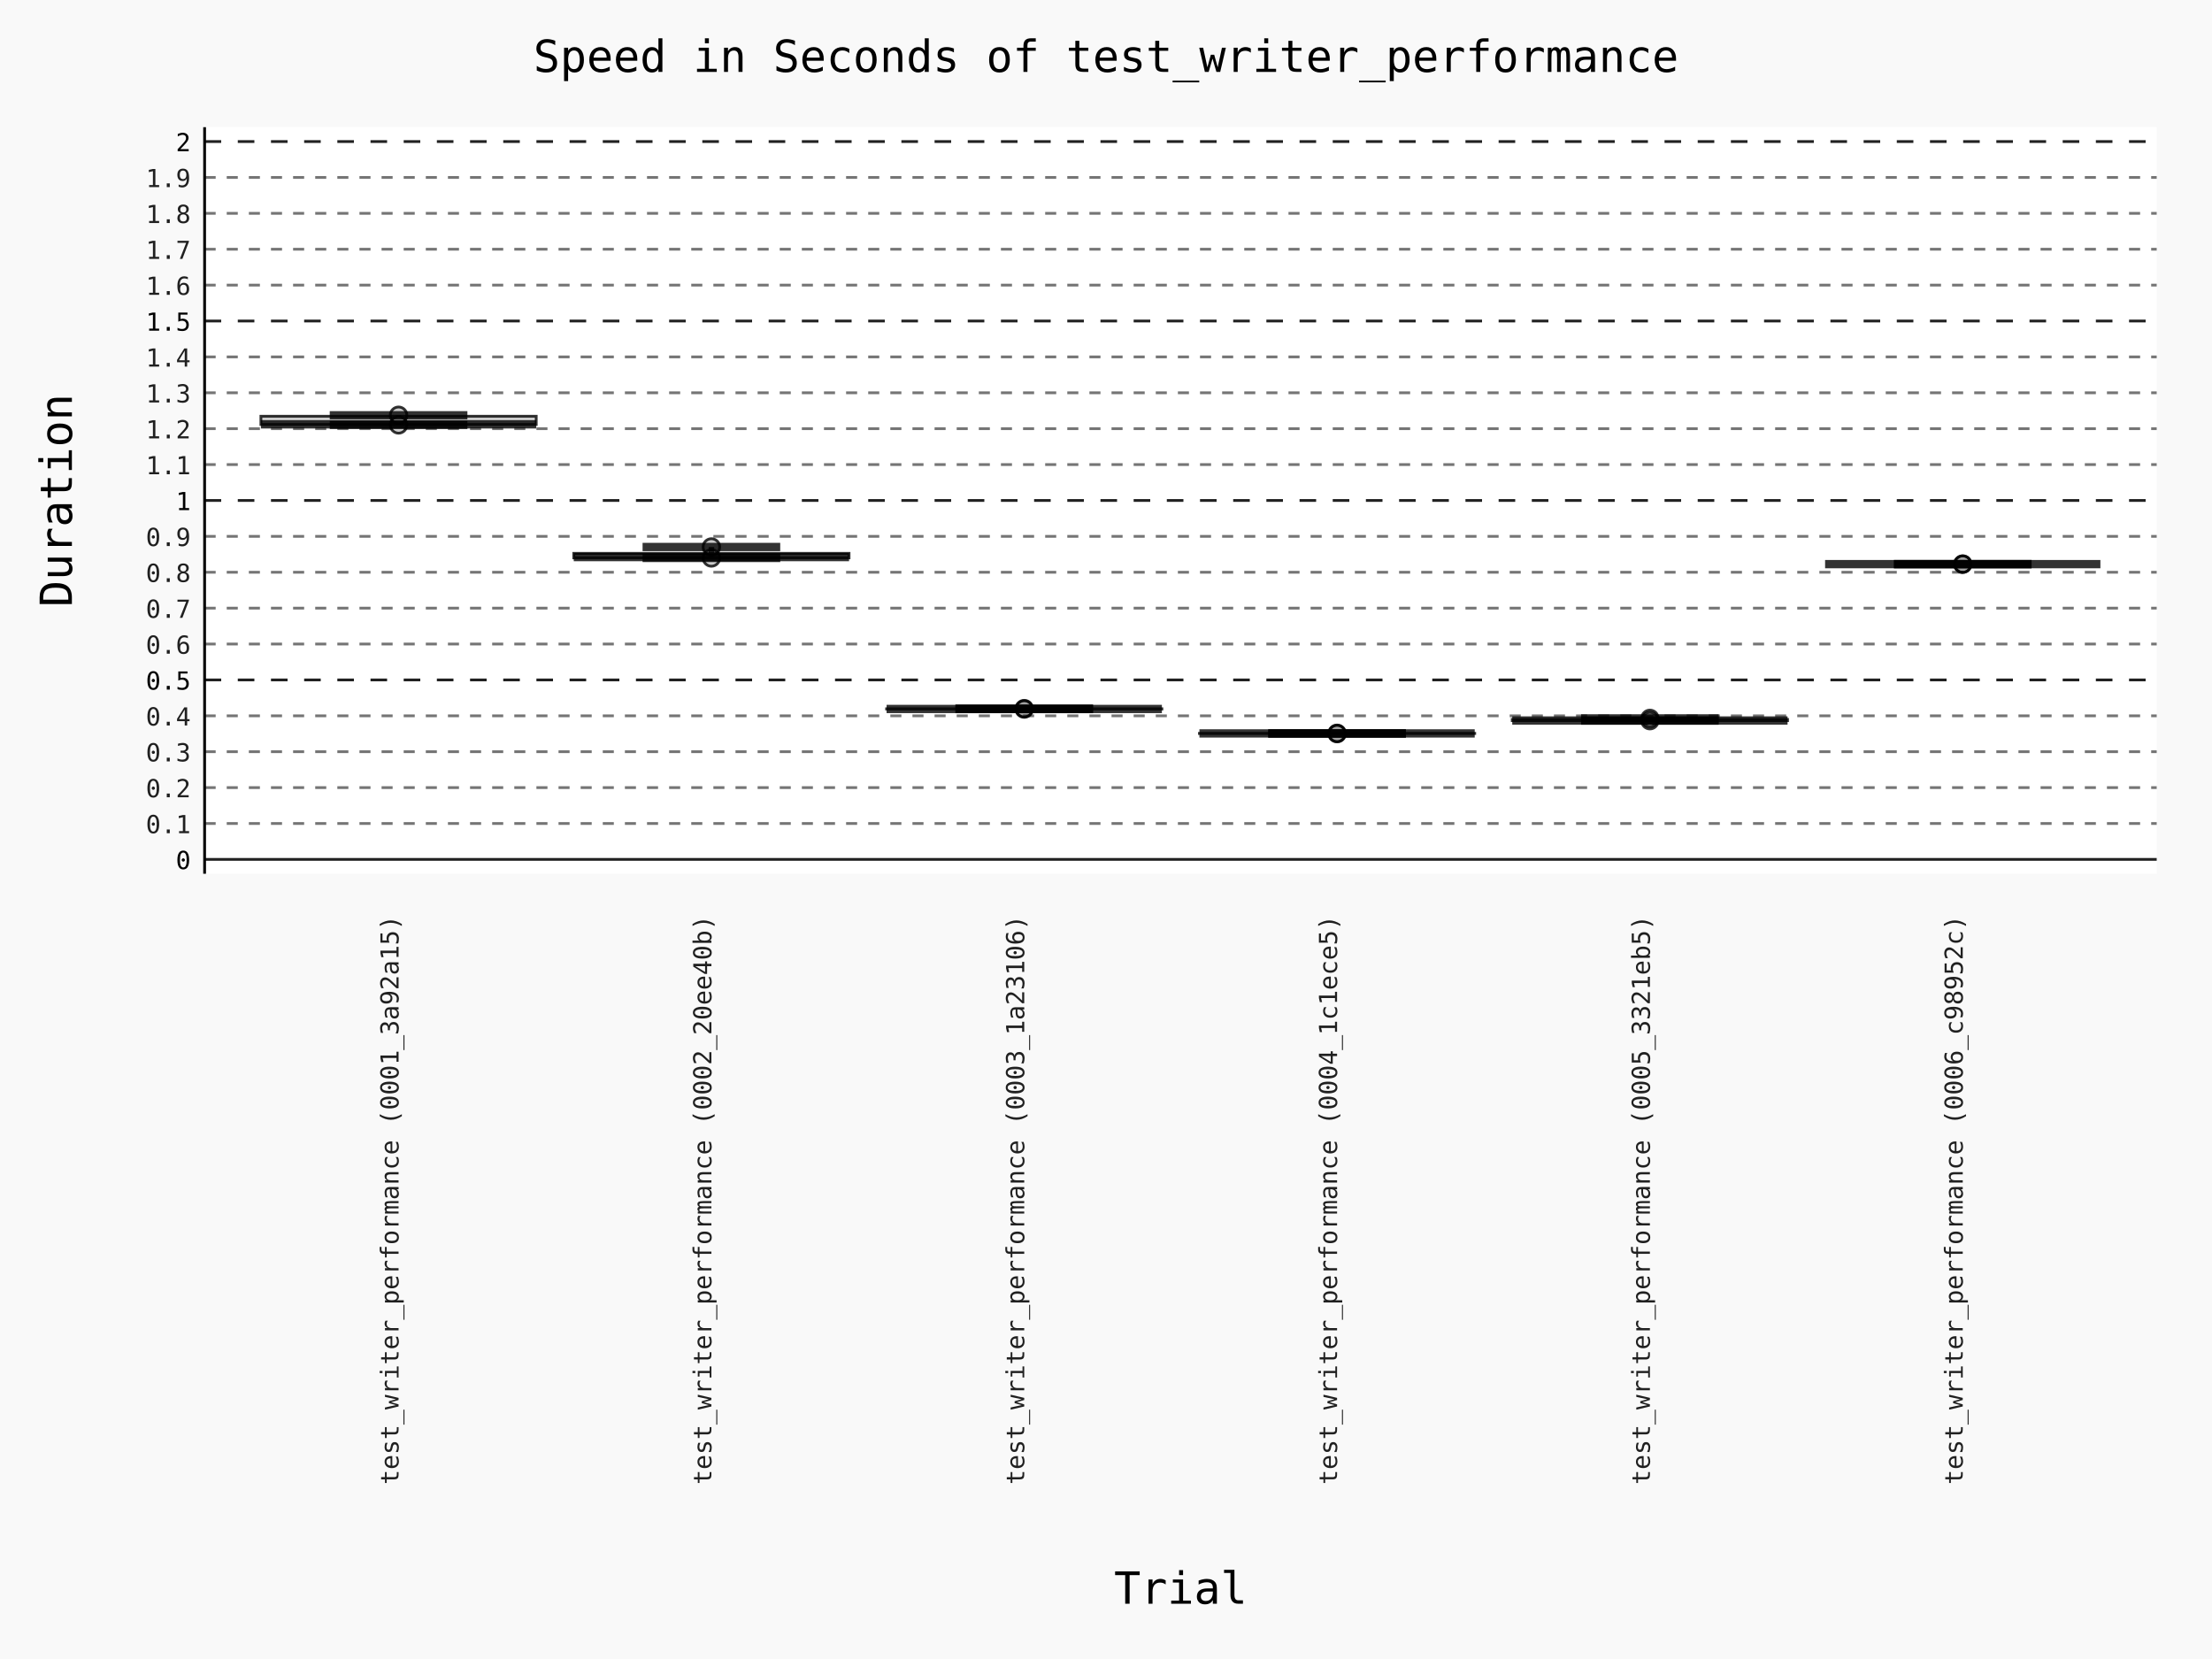
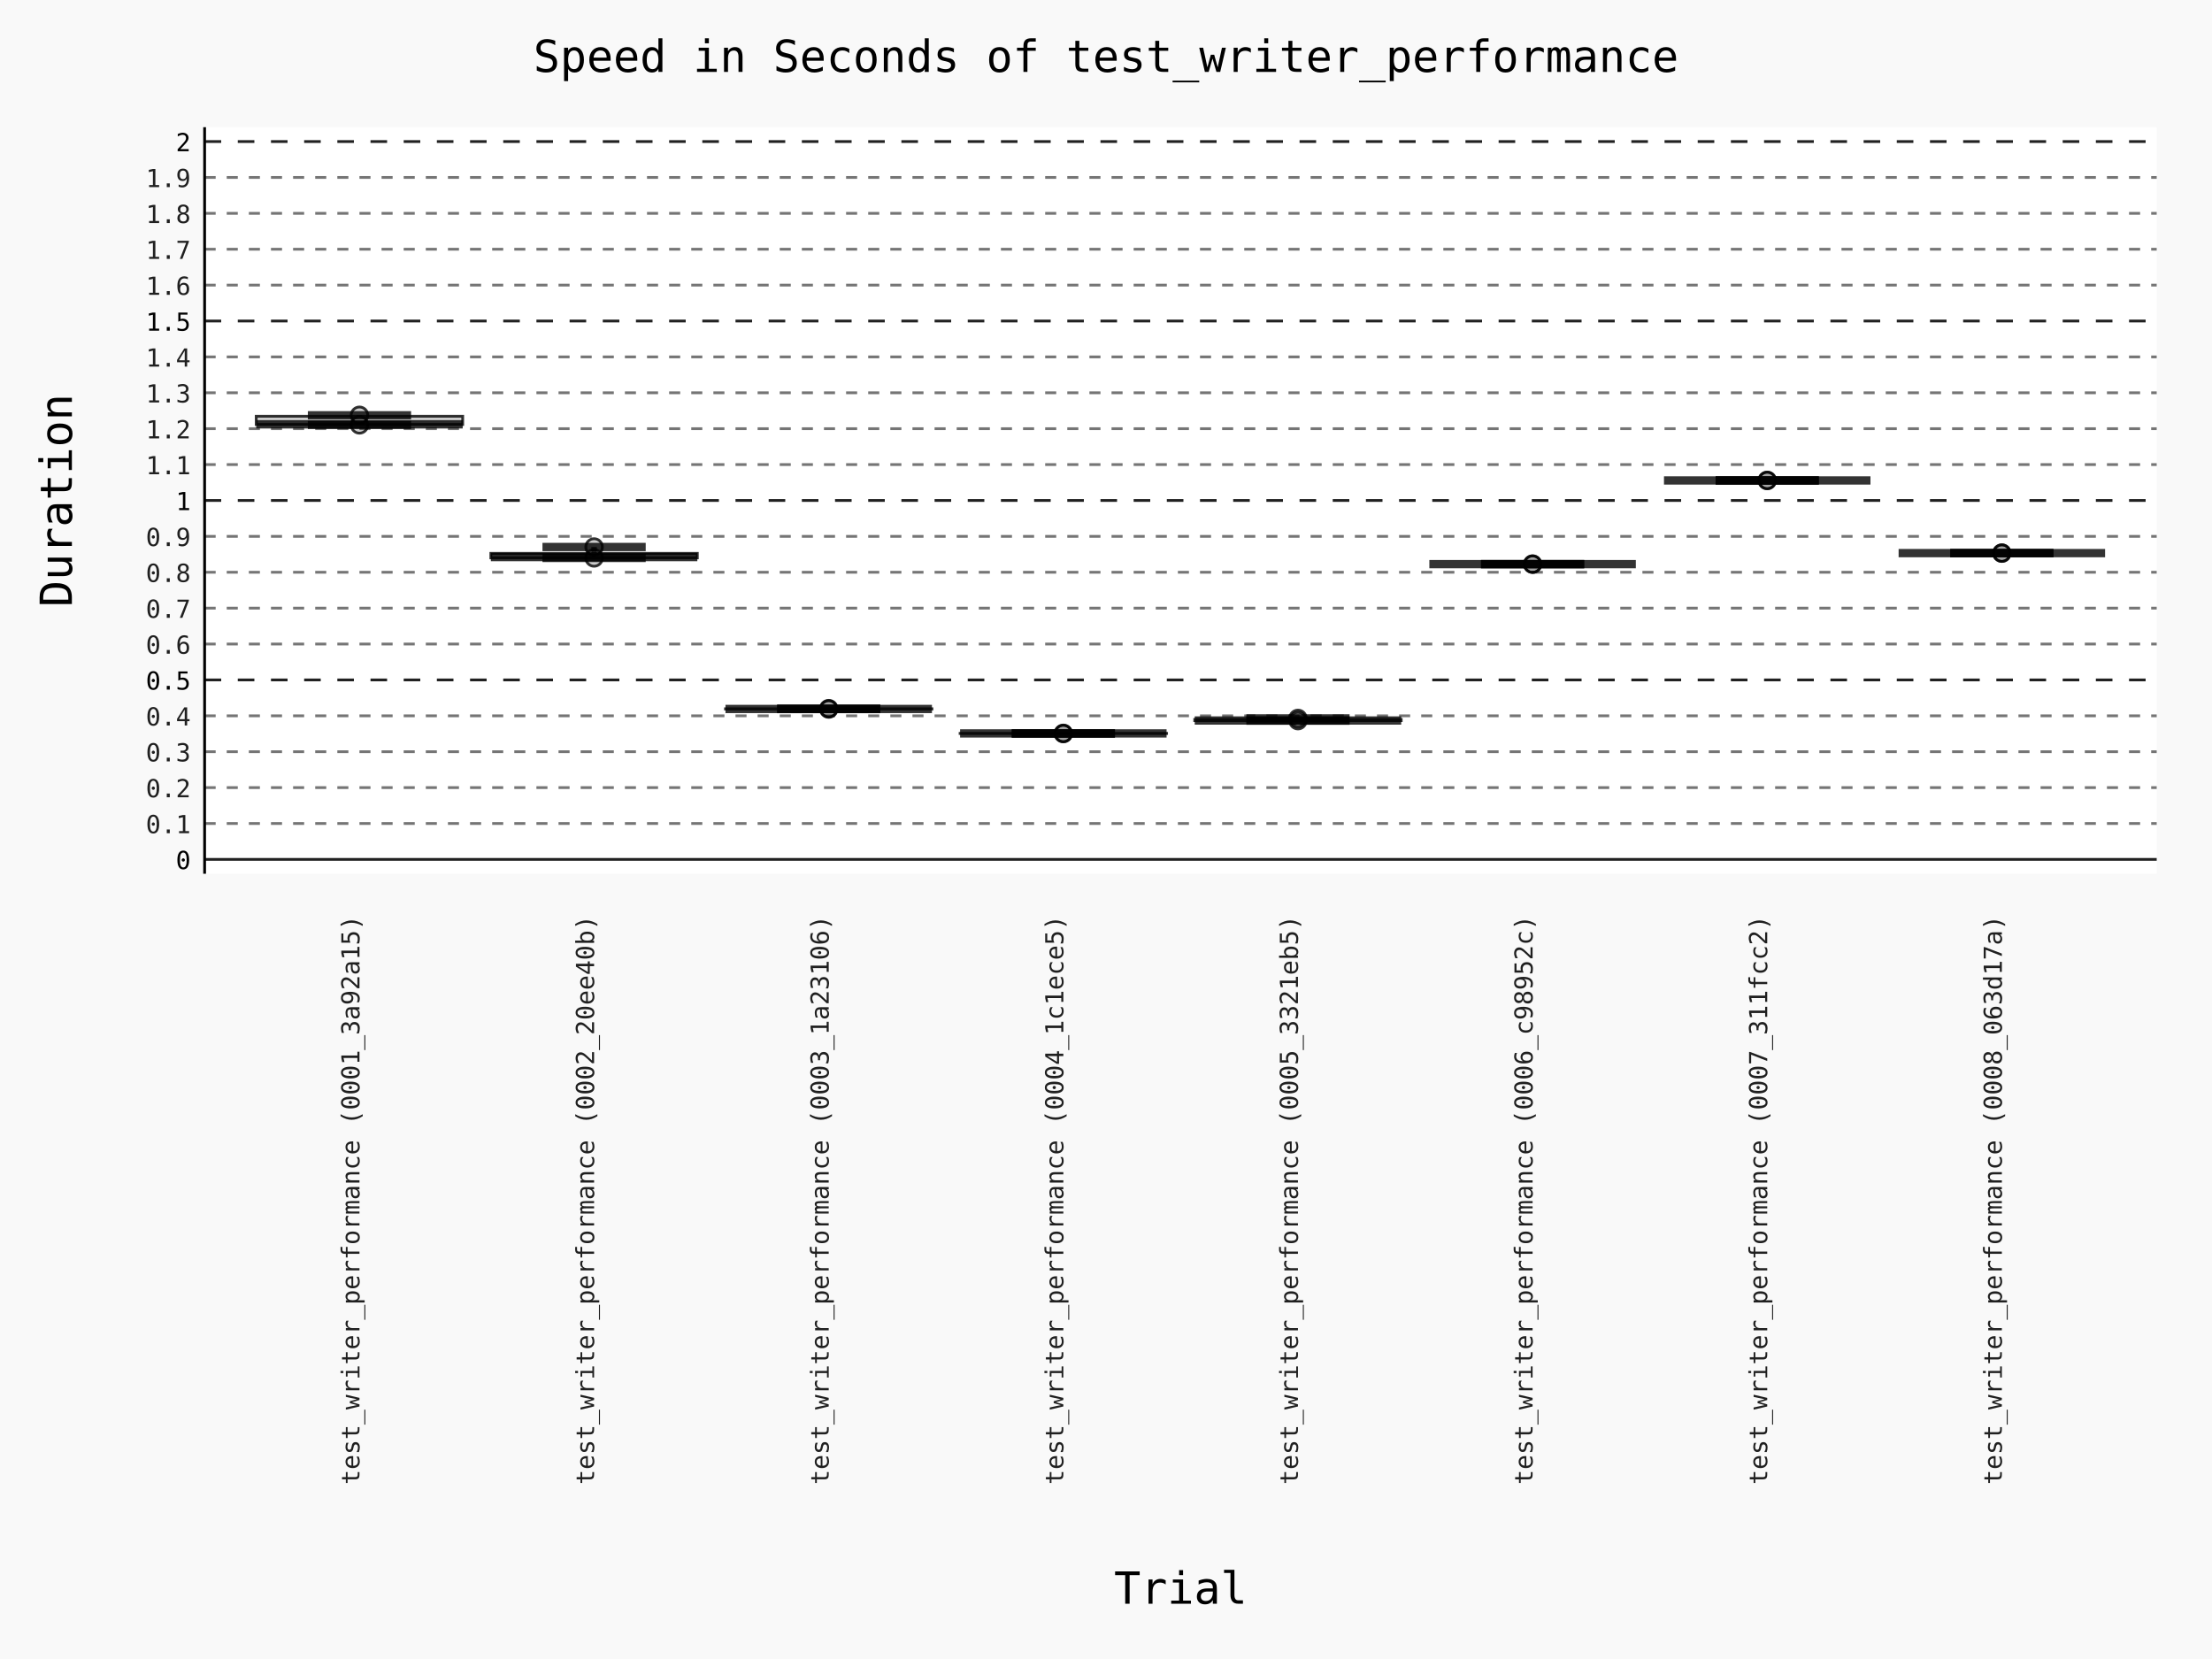
- <svg xmlns="http://www.w3.org/2000/svg" id="chart-1d30dcaf-8d50-45ea-a80a-9d3418653deb" class="pygal-chart" viewBox="0 0 800 600">
+ <svg xmlns="http://www.w3.org/2000/svg" id="chart-21a984b5-bc70-41f4-b2b3-b3ccc5b37c24" class="pygal-chart" viewBox="0 0 800 600">
  <defs>
-     <style type="text/css">#chart-1d30dcaf-8d50-45ea-a80a-9d3418653deb{-webkit-user-select:none;-webkit-font-smoothing:antialiased;font-family:Consolas,"Deja Vu Sans Mono","Bitstream Vera Sans Mono","Courier New",monospace}#chart-1d30dcaf-8d50-45ea-a80a-9d3418653deb .title{font-family:Consolas,"Deja Vu Sans Mono","Bitstream Vera Sans Mono","Courier New",monospace;font-size:16px}#chart-1d30dcaf-8d50-45ea-a80a-9d3418653deb .legends .legend text{font-family:Consolas,"Deja Vu Sans Mono","Bitstream Vera Sans Mono","Courier New",monospace;font-size:14px}#chart-1d30dcaf-8d50-45ea-a80a-9d3418653deb .axis text{font-family:Consolas,"Deja Vu Sans Mono","Bitstream Vera Sans Mono","Courier New",monospace;font-size:10px}#chart-1d30dcaf-8d50-45ea-a80a-9d3418653deb .axis text.major{font-family:Consolas,"Deja Vu Sans Mono","Bitstream Vera Sans Mono","Courier New",monospace;font-size:10px}#chart-1d30dcaf-8d50-45ea-a80a-9d3418653deb .text-overlay text.value{font-family:Consolas,"Deja Vu Sans Mono","Bitstream Vera Sans Mono","Courier New",monospace;font-size:16px}#chart-1d30dcaf-8d50-45ea-a80a-9d3418653deb .text-overlay text.label{font-family:Consolas,"Deja Vu Sans Mono","Bitstream Vera Sans Mono","Courier New",monospace;font-size:10px}#chart-1d30dcaf-8d50-45ea-a80a-9d3418653deb .tooltip{font-family:Consolas,"Deja Vu Sans Mono","Bitstream Vera Sans Mono","Courier New",monospace;font-size:14px}#chart-1d30dcaf-8d50-45ea-a80a-9d3418653deb text.no_data{font-family:Consolas,"Deja Vu Sans Mono","Bitstream Vera Sans Mono","Courier New",monospace;font-size:64px}
- #chart-1d30dcaf-8d50-45ea-a80a-9d3418653deb{background-color:rgba(249,249,249,1)}#chart-1d30dcaf-8d50-45ea-a80a-9d3418653deb path,#chart-1d30dcaf-8d50-45ea-a80a-9d3418653deb line,#chart-1d30dcaf-8d50-45ea-a80a-9d3418653deb rect,#chart-1d30dcaf-8d50-45ea-a80a-9d3418653deb circle{-webkit-transition:150ms;-moz-transition:150ms;transition:150ms}#chart-1d30dcaf-8d50-45ea-a80a-9d3418653deb .graph &gt; .background{fill:rgba(249,249,249,1)}#chart-1d30dcaf-8d50-45ea-a80a-9d3418653deb .plot &gt; .background{fill:rgba(255,255,255,1)}#chart-1d30dcaf-8d50-45ea-a80a-9d3418653deb .graph{fill:rgba(0,0,0,.87)}#chart-1d30dcaf-8d50-45ea-a80a-9d3418653deb text.no_data{fill:rgba(0,0,0,1)}#chart-1d30dcaf-8d50-45ea-a80a-9d3418653deb .title{fill:rgba(0,0,0,1)}#chart-1d30dcaf-8d50-45ea-a80a-9d3418653deb .legends .legend text{fill:rgba(0,0,0,.87)}#chart-1d30dcaf-8d50-45ea-a80a-9d3418653deb .legends .legend:hover text{fill:rgba(0,0,0,1)}#chart-1d30dcaf-8d50-45ea-a80a-9d3418653deb .axis .line{stroke:rgba(0,0,0,1)}#chart-1d30dcaf-8d50-45ea-a80a-9d3418653deb .axis .guide.line{stroke:rgba(0,0,0,.54)}#chart-1d30dcaf-8d50-45ea-a80a-9d3418653deb .axis .major.line{stroke:rgba(0,0,0,.87)}#chart-1d30dcaf-8d50-45ea-a80a-9d3418653deb .axis text.major{fill:rgba(0,0,0,1)}#chart-1d30dcaf-8d50-45ea-a80a-9d3418653deb .axis.y .guides:hover .guide.line,#chart-1d30dcaf-8d50-45ea-a80a-9d3418653deb .line-graph .axis.x .guides:hover .guide.line,#chart-1d30dcaf-8d50-45ea-a80a-9d3418653deb .stackedline-graph .axis.x .guides:hover .guide.line,#chart-1d30dcaf-8d50-45ea-a80a-9d3418653deb .xy-graph .axis.x .guides:hover .guide.line{stroke:rgba(0,0,0,1)}#chart-1d30dcaf-8d50-45ea-a80a-9d3418653deb .axis .guides:hover text{fill:rgba(0,0,0,1)}#chart-1d30dcaf-8d50-45ea-a80a-9d3418653deb .reactive{fill-opacity:.7;stroke-opacity:.8}#chart-1d30dcaf-8d50-45ea-a80a-9d3418653deb .ci{stroke:rgba(0,0,0,.87)}#chart-1d30dcaf-8d50-45ea-a80a-9d3418653deb .reactive.active,#chart-1d30dcaf-8d50-45ea-a80a-9d3418653deb .active .reactive{fill-opacity:.8;stroke-opacity:.9;stroke-width:4}#chart-1d30dcaf-8d50-45ea-a80a-9d3418653deb .ci .reactive.active{stroke-width:1.5}#chart-1d30dcaf-8d50-45ea-a80a-9d3418653deb .series text{fill:rgba(0,0,0,1)}#chart-1d30dcaf-8d50-45ea-a80a-9d3418653deb .tooltip rect{fill:rgba(255,255,255,1);stroke:rgba(0,0,0,1);-webkit-transition:opacity 150ms;-moz-transition:opacity 150ms;transition:opacity 150ms}#chart-1d30dcaf-8d50-45ea-a80a-9d3418653deb .tooltip .label{fill:rgba(0,0,0,.87)}#chart-1d30dcaf-8d50-45ea-a80a-9d3418653deb .tooltip .label{fill:rgba(0,0,0,.87)}#chart-1d30dcaf-8d50-45ea-a80a-9d3418653deb .tooltip .legend{font-size:.8em;fill:rgba(0,0,0,.54)}#chart-1d30dcaf-8d50-45ea-a80a-9d3418653deb .tooltip .x_label{font-size:.6em;fill:rgba(0,0,0,1)}#chart-1d30dcaf-8d50-45ea-a80a-9d3418653deb .tooltip .xlink{font-size:.5em;text-decoration:underline}#chart-1d30dcaf-8d50-45ea-a80a-9d3418653deb .tooltip .value{font-size:1.5em}#chart-1d30dcaf-8d50-45ea-a80a-9d3418653deb .bound{font-size:.5em}#chart-1d30dcaf-8d50-45ea-a80a-9d3418653deb .max-value{font-size:.75em;fill:rgba(0,0,0,.54)}#chart-1d30dcaf-8d50-45ea-a80a-9d3418653deb .map-element{fill:rgba(255,255,255,1);stroke:rgba(0,0,0,.54) !important}#chart-1d30dcaf-8d50-45ea-a80a-9d3418653deb .map-element .reactive{fill-opacity:inherit;stroke-opacity:inherit}#chart-1d30dcaf-8d50-45ea-a80a-9d3418653deb .color-0,#chart-1d30dcaf-8d50-45ea-a80a-9d3418653deb .color-0 a:visited{stroke:#000000;fill:#000000}#chart-1d30dcaf-8d50-45ea-a80a-9d3418653deb .color-1,#chart-1d30dcaf-8d50-45ea-a80a-9d3418653deb .color-1 a:visited{stroke:#000000;fill:#000000}#chart-1d30dcaf-8d50-45ea-a80a-9d3418653deb .color-2,#chart-1d30dcaf-8d50-45ea-a80a-9d3418653deb .color-2 a:visited{stroke:#000000;fill:#000000}#chart-1d30dcaf-8d50-45ea-a80a-9d3418653deb .color-3,#chart-1d30dcaf-8d50-45ea-a80a-9d3418653deb .color-3 a:visited{stroke:#000000;fill:#000000}#chart-1d30dcaf-8d50-45ea-a80a-9d3418653deb .color-4,#chart-1d30dcaf-8d50-45ea-a80a-9d3418653deb .color-4 a:visited{stroke:#000000;fill:#000000}#chart-1d30dcaf-8d50-45ea-a80a-9d3418653deb .color-5,#chart-1d30dcaf-8d50-45ea-a80a-9d3418653deb .color-5 a:visited{stroke:#000000;fill:#000000}#chart-1d30dcaf-8d50-45ea-a80a-9d3418653deb .text-overlay .color-0 text{fill:white}#chart-1d30dcaf-8d50-45ea-a80a-9d3418653deb .text-overlay .color-1 text{fill:white}#chart-1d30dcaf-8d50-45ea-a80a-9d3418653deb .text-overlay .color-2 text{fill:white}#chart-1d30dcaf-8d50-45ea-a80a-9d3418653deb .text-overlay .color-3 text{fill:white}#chart-1d30dcaf-8d50-45ea-a80a-9d3418653deb .text-overlay .color-4 text{fill:white}#chart-1d30dcaf-8d50-45ea-a80a-9d3418653deb .text-overlay .color-5 text{fill:white}
- #chart-1d30dcaf-8d50-45ea-a80a-9d3418653deb text.no_data{text-anchor:middle}#chart-1d30dcaf-8d50-45ea-a80a-9d3418653deb .guide.line{fill:none}#chart-1d30dcaf-8d50-45ea-a80a-9d3418653deb .centered{text-anchor:middle}#chart-1d30dcaf-8d50-45ea-a80a-9d3418653deb .title{text-anchor:middle}#chart-1d30dcaf-8d50-45ea-a80a-9d3418653deb .legends .legend text{fill-opacity:1}#chart-1d30dcaf-8d50-45ea-a80a-9d3418653deb .axis.x text{text-anchor:middle}#chart-1d30dcaf-8d50-45ea-a80a-9d3418653deb .axis.x:not(.web) text[transform]{text-anchor:start}#chart-1d30dcaf-8d50-45ea-a80a-9d3418653deb .axis.x:not(.web) text[transform].backwards{text-anchor:end}#chart-1d30dcaf-8d50-45ea-a80a-9d3418653deb .axis.y text{text-anchor:end}#chart-1d30dcaf-8d50-45ea-a80a-9d3418653deb .axis.y text[transform].backwards{text-anchor:start}#chart-1d30dcaf-8d50-45ea-a80a-9d3418653deb .axis.y2 text{text-anchor:start}#chart-1d30dcaf-8d50-45ea-a80a-9d3418653deb .axis.y2 text[transform].backwards{text-anchor:end}#chart-1d30dcaf-8d50-45ea-a80a-9d3418653deb .axis .guide.line{stroke-dasharray:4,4}#chart-1d30dcaf-8d50-45ea-a80a-9d3418653deb .axis .major.guide.line{stroke-dasharray:6,6}#chart-1d30dcaf-8d50-45ea-a80a-9d3418653deb .horizontal .axis.y .guide.line,#chart-1d30dcaf-8d50-45ea-a80a-9d3418653deb .horizontal .axis.y2 .guide.line,#chart-1d30dcaf-8d50-45ea-a80a-9d3418653deb .vertical .axis.x .guide.line{opacity:0}#chart-1d30dcaf-8d50-45ea-a80a-9d3418653deb .horizontal .axis.always_show .guide.line,#chart-1d30dcaf-8d50-45ea-a80a-9d3418653deb .vertical .axis.always_show .guide.line{opacity:1 !important}#chart-1d30dcaf-8d50-45ea-a80a-9d3418653deb .axis.y .guides:hover .guide.line,#chart-1d30dcaf-8d50-45ea-a80a-9d3418653deb .axis.y2 .guides:hover .guide.line,#chart-1d30dcaf-8d50-45ea-a80a-9d3418653deb .axis.x .guides:hover .guide.line{opacity:1}#chart-1d30dcaf-8d50-45ea-a80a-9d3418653deb .axis .guides:hover text{opacity:1}#chart-1d30dcaf-8d50-45ea-a80a-9d3418653deb .nofill{fill:none}#chart-1d30dcaf-8d50-45ea-a80a-9d3418653deb .subtle-fill{fill-opacity:.2}#chart-1d30dcaf-8d50-45ea-a80a-9d3418653deb .dot{stroke-width:1px;fill-opacity:1}#chart-1d30dcaf-8d50-45ea-a80a-9d3418653deb .dot.active{stroke-width:5px}#chart-1d30dcaf-8d50-45ea-a80a-9d3418653deb .dot.negative{fill:transparent}#chart-1d30dcaf-8d50-45ea-a80a-9d3418653deb text,#chart-1d30dcaf-8d50-45ea-a80a-9d3418653deb tspan{stroke:none !important}#chart-1d30dcaf-8d50-45ea-a80a-9d3418653deb .series text.active{opacity:1}#chart-1d30dcaf-8d50-45ea-a80a-9d3418653deb .tooltip rect{fill-opacity:.95;stroke-width:.5}#chart-1d30dcaf-8d50-45ea-a80a-9d3418653deb .tooltip text{fill-opacity:1}#chart-1d30dcaf-8d50-45ea-a80a-9d3418653deb .showable{visibility:hidden}#chart-1d30dcaf-8d50-45ea-a80a-9d3418653deb .showable.shown{visibility:visible}#chart-1d30dcaf-8d50-45ea-a80a-9d3418653deb .gauge-background{fill:rgba(229,229,229,1);stroke:none}#chart-1d30dcaf-8d50-45ea-a80a-9d3418653deb .bg-lines{stroke:rgba(249,249,249,1);stroke-width:2px}
+     <style type="text/css">#chart-21a984b5-bc70-41f4-b2b3-b3ccc5b37c24{-webkit-user-select:none;-webkit-font-smoothing:antialiased;font-family:Consolas,"Deja Vu Sans Mono","Bitstream Vera Sans Mono","Courier New",monospace}#chart-21a984b5-bc70-41f4-b2b3-b3ccc5b37c24 .title{font-family:Consolas,"Deja Vu Sans Mono","Bitstream Vera Sans Mono","Courier New",monospace;font-size:16px}#chart-21a984b5-bc70-41f4-b2b3-b3ccc5b37c24 .legends .legend text{font-family:Consolas,"Deja Vu Sans Mono","Bitstream Vera Sans Mono","Courier New",monospace;font-size:14px}#chart-21a984b5-bc70-41f4-b2b3-b3ccc5b37c24 .axis text{font-family:Consolas,"Deja Vu Sans Mono","Bitstream Vera Sans Mono","Courier New",monospace;font-size:10px}#chart-21a984b5-bc70-41f4-b2b3-b3ccc5b37c24 .axis text.major{font-family:Consolas,"Deja Vu Sans Mono","Bitstream Vera Sans Mono","Courier New",monospace;font-size:10px}#chart-21a984b5-bc70-41f4-b2b3-b3ccc5b37c24 .text-overlay text.value{font-family:Consolas,"Deja Vu Sans Mono","Bitstream Vera Sans Mono","Courier New",monospace;font-size:16px}#chart-21a984b5-bc70-41f4-b2b3-b3ccc5b37c24 .text-overlay text.label{font-family:Consolas,"Deja Vu Sans Mono","Bitstream Vera Sans Mono","Courier New",monospace;font-size:10px}#chart-21a984b5-bc70-41f4-b2b3-b3ccc5b37c24 .tooltip{font-family:Consolas,"Deja Vu Sans Mono","Bitstream Vera Sans Mono","Courier New",monospace;font-size:14px}#chart-21a984b5-bc70-41f4-b2b3-b3ccc5b37c24 text.no_data{font-family:Consolas,"Deja Vu Sans Mono","Bitstream Vera Sans Mono","Courier New",monospace;font-size:64px}
+ #chart-21a984b5-bc70-41f4-b2b3-b3ccc5b37c24{background-color:rgba(249,249,249,1)}#chart-21a984b5-bc70-41f4-b2b3-b3ccc5b37c24 path,#chart-21a984b5-bc70-41f4-b2b3-b3ccc5b37c24 line,#chart-21a984b5-bc70-41f4-b2b3-b3ccc5b37c24 rect,#chart-21a984b5-bc70-41f4-b2b3-b3ccc5b37c24 circle{-webkit-transition:150ms;-moz-transition:150ms;transition:150ms}#chart-21a984b5-bc70-41f4-b2b3-b3ccc5b37c24 .graph &gt; .background{fill:rgba(249,249,249,1)}#chart-21a984b5-bc70-41f4-b2b3-b3ccc5b37c24 .plot &gt; .background{fill:rgba(255,255,255,1)}#chart-21a984b5-bc70-41f4-b2b3-b3ccc5b37c24 .graph{fill:rgba(0,0,0,.87)}#chart-21a984b5-bc70-41f4-b2b3-b3ccc5b37c24 text.no_data{fill:rgba(0,0,0,1)}#chart-21a984b5-bc70-41f4-b2b3-b3ccc5b37c24 .title{fill:rgba(0,0,0,1)}#chart-21a984b5-bc70-41f4-b2b3-b3ccc5b37c24 .legends .legend text{fill:rgba(0,0,0,.87)}#chart-21a984b5-bc70-41f4-b2b3-b3ccc5b37c24 .legends .legend:hover text{fill:rgba(0,0,0,1)}#chart-21a984b5-bc70-41f4-b2b3-b3ccc5b37c24 .axis .line{stroke:rgba(0,0,0,1)}#chart-21a984b5-bc70-41f4-b2b3-b3ccc5b37c24 .axis .guide.line{stroke:rgba(0,0,0,.54)}#chart-21a984b5-bc70-41f4-b2b3-b3ccc5b37c24 .axis .major.line{stroke:rgba(0,0,0,.87)}#chart-21a984b5-bc70-41f4-b2b3-b3ccc5b37c24 .axis text.major{fill:rgba(0,0,0,1)}#chart-21a984b5-bc70-41f4-b2b3-b3ccc5b37c24 .axis.y .guides:hover .guide.line,#chart-21a984b5-bc70-41f4-b2b3-b3ccc5b37c24 .line-graph .axis.x .guides:hover .guide.line,#chart-21a984b5-bc70-41f4-b2b3-b3ccc5b37c24 .stackedline-graph .axis.x .guides:hover .guide.line,#chart-21a984b5-bc70-41f4-b2b3-b3ccc5b37c24 .xy-graph .axis.x .guides:hover .guide.line{stroke:rgba(0,0,0,1)}#chart-21a984b5-bc70-41f4-b2b3-b3ccc5b37c24 .axis .guides:hover text{fill:rgba(0,0,0,1)}#chart-21a984b5-bc70-41f4-b2b3-b3ccc5b37c24 .reactive{fill-opacity:.7;stroke-opacity:.8}#chart-21a984b5-bc70-41f4-b2b3-b3ccc5b37c24 .ci{stroke:rgba(0,0,0,.87)}#chart-21a984b5-bc70-41f4-b2b3-b3ccc5b37c24 .reactive.active,#chart-21a984b5-bc70-41f4-b2b3-b3ccc5b37c24 .active .reactive{fill-opacity:.8;stroke-opacity:.9;stroke-width:4}#chart-21a984b5-bc70-41f4-b2b3-b3ccc5b37c24 .ci .reactive.active{stroke-width:1.5}#chart-21a984b5-bc70-41f4-b2b3-b3ccc5b37c24 .series text{fill:rgba(0,0,0,1)}#chart-21a984b5-bc70-41f4-b2b3-b3ccc5b37c24 .tooltip rect{fill:rgba(255,255,255,1);stroke:rgba(0,0,0,1);-webkit-transition:opacity 150ms;-moz-transition:opacity 150ms;transition:opacity 150ms}#chart-21a984b5-bc70-41f4-b2b3-b3ccc5b37c24 .tooltip .label{fill:rgba(0,0,0,.87)}#chart-21a984b5-bc70-41f4-b2b3-b3ccc5b37c24 .tooltip .label{fill:rgba(0,0,0,.87)}#chart-21a984b5-bc70-41f4-b2b3-b3ccc5b37c24 .tooltip .legend{font-size:.8em;fill:rgba(0,0,0,.54)}#chart-21a984b5-bc70-41f4-b2b3-b3ccc5b37c24 .tooltip .x_label{font-size:.6em;fill:rgba(0,0,0,1)}#chart-21a984b5-bc70-41f4-b2b3-b3ccc5b37c24 .tooltip .xlink{font-size:.5em;text-decoration:underline}#chart-21a984b5-bc70-41f4-b2b3-b3ccc5b37c24 .tooltip .value{font-size:1.5em}#chart-21a984b5-bc70-41f4-b2b3-b3ccc5b37c24 .bound{font-size:.5em}#chart-21a984b5-bc70-41f4-b2b3-b3ccc5b37c24 .max-value{font-size:.75em;fill:rgba(0,0,0,.54)}#chart-21a984b5-bc70-41f4-b2b3-b3ccc5b37c24 .map-element{fill:rgba(255,255,255,1);stroke:rgba(0,0,0,.54) !important}#chart-21a984b5-bc70-41f4-b2b3-b3ccc5b37c24 .map-element .reactive{fill-opacity:inherit;stroke-opacity:inherit}#chart-21a984b5-bc70-41f4-b2b3-b3ccc5b37c24 .color-0,#chart-21a984b5-bc70-41f4-b2b3-b3ccc5b37c24 .color-0 a:visited{stroke:#000000;fill:#000000}#chart-21a984b5-bc70-41f4-b2b3-b3ccc5b37c24 .color-1,#chart-21a984b5-bc70-41f4-b2b3-b3ccc5b37c24 .color-1 a:visited{stroke:#000000;fill:#000000}#chart-21a984b5-bc70-41f4-b2b3-b3ccc5b37c24 .color-2,#chart-21a984b5-bc70-41f4-b2b3-b3ccc5b37c24 .color-2 a:visited{stroke:#000000;fill:#000000}#chart-21a984b5-bc70-41f4-b2b3-b3ccc5b37c24 .color-3,#chart-21a984b5-bc70-41f4-b2b3-b3ccc5b37c24 .color-3 a:visited{stroke:#000000;fill:#000000}#chart-21a984b5-bc70-41f4-b2b3-b3ccc5b37c24 .color-4,#chart-21a984b5-bc70-41f4-b2b3-b3ccc5b37c24 .color-4 a:visited{stroke:#000000;fill:#000000}#chart-21a984b5-bc70-41f4-b2b3-b3ccc5b37c24 .color-5,#chart-21a984b5-bc70-41f4-b2b3-b3ccc5b37c24 .color-5 a:visited{stroke:#000000;fill:#000000}#chart-21a984b5-bc70-41f4-b2b3-b3ccc5b37c24 .color-6,#chart-21a984b5-bc70-41f4-b2b3-b3ccc5b37c24 .color-6 a:visited{stroke:#000000;fill:#000000}#chart-21a984b5-bc70-41f4-b2b3-b3ccc5b37c24 .color-7,#chart-21a984b5-bc70-41f4-b2b3-b3ccc5b37c24 .color-7 a:visited{stroke:#000000;fill:#000000}#chart-21a984b5-bc70-41f4-b2b3-b3ccc5b37c24 .text-overlay .color-0 text{fill:white}#chart-21a984b5-bc70-41f4-b2b3-b3ccc5b37c24 .text-overlay .color-1 text{fill:white}#chart-21a984b5-bc70-41f4-b2b3-b3ccc5b37c24 .text-overlay .color-2 text{fill:white}#chart-21a984b5-bc70-41f4-b2b3-b3ccc5b37c24 .text-overlay .color-3 text{fill:white}#chart-21a984b5-bc70-41f4-b2b3-b3ccc5b37c24 .text-overlay .color-4 text{fill:white}#chart-21a984b5-bc70-41f4-b2b3-b3ccc5b37c24 .text-overlay .color-5 text{fill:white}#chart-21a984b5-bc70-41f4-b2b3-b3ccc5b37c24 .text-overlay .color-6 text{fill:white}#chart-21a984b5-bc70-41f4-b2b3-b3ccc5b37c24 .text-overlay .color-7 text{fill:white}
+ #chart-21a984b5-bc70-41f4-b2b3-b3ccc5b37c24 text.no_data{text-anchor:middle}#chart-21a984b5-bc70-41f4-b2b3-b3ccc5b37c24 .guide.line{fill:none}#chart-21a984b5-bc70-41f4-b2b3-b3ccc5b37c24 .centered{text-anchor:middle}#chart-21a984b5-bc70-41f4-b2b3-b3ccc5b37c24 .title{text-anchor:middle}#chart-21a984b5-bc70-41f4-b2b3-b3ccc5b37c24 .legends .legend text{fill-opacity:1}#chart-21a984b5-bc70-41f4-b2b3-b3ccc5b37c24 .axis.x text{text-anchor:middle}#chart-21a984b5-bc70-41f4-b2b3-b3ccc5b37c24 .axis.x:not(.web) text[transform]{text-anchor:start}#chart-21a984b5-bc70-41f4-b2b3-b3ccc5b37c24 .axis.x:not(.web) text[transform].backwards{text-anchor:end}#chart-21a984b5-bc70-41f4-b2b3-b3ccc5b37c24 .axis.y text{text-anchor:end}#chart-21a984b5-bc70-41f4-b2b3-b3ccc5b37c24 .axis.y text[transform].backwards{text-anchor:start}#chart-21a984b5-bc70-41f4-b2b3-b3ccc5b37c24 .axis.y2 text{text-anchor:start}#chart-21a984b5-bc70-41f4-b2b3-b3ccc5b37c24 .axis.y2 text[transform].backwards{text-anchor:end}#chart-21a984b5-bc70-41f4-b2b3-b3ccc5b37c24 .axis .guide.line{stroke-dasharray:4,4}#chart-21a984b5-bc70-41f4-b2b3-b3ccc5b37c24 .axis .major.guide.line{stroke-dasharray:6,6}#chart-21a984b5-bc70-41f4-b2b3-b3ccc5b37c24 .horizontal .axis.y .guide.line,#chart-21a984b5-bc70-41f4-b2b3-b3ccc5b37c24 .horizontal .axis.y2 .guide.line,#chart-21a984b5-bc70-41f4-b2b3-b3ccc5b37c24 .vertical .axis.x .guide.line{opacity:0}#chart-21a984b5-bc70-41f4-b2b3-b3ccc5b37c24 .horizontal .axis.always_show .guide.line,#chart-21a984b5-bc70-41f4-b2b3-b3ccc5b37c24 .vertical .axis.always_show .guide.line{opacity:1 !important}#chart-21a984b5-bc70-41f4-b2b3-b3ccc5b37c24 .axis.y .guides:hover .guide.line,#chart-21a984b5-bc70-41f4-b2b3-b3ccc5b37c24 .axis.y2 .guides:hover .guide.line,#chart-21a984b5-bc70-41f4-b2b3-b3ccc5b37c24 .axis.x .guides:hover .guide.line{opacity:1}#chart-21a984b5-bc70-41f4-b2b3-b3ccc5b37c24 .axis .guides:hover text{opacity:1}#chart-21a984b5-bc70-41f4-b2b3-b3ccc5b37c24 .nofill{fill:none}#chart-21a984b5-bc70-41f4-b2b3-b3ccc5b37c24 .subtle-fill{fill-opacity:.2}#chart-21a984b5-bc70-41f4-b2b3-b3ccc5b37c24 .dot{stroke-width:1px;fill-opacity:1}#chart-21a984b5-bc70-41f4-b2b3-b3ccc5b37c24 .dot.active{stroke-width:5px}#chart-21a984b5-bc70-41f4-b2b3-b3ccc5b37c24 .dot.negative{fill:transparent}#chart-21a984b5-bc70-41f4-b2b3-b3ccc5b37c24 text,#chart-21a984b5-bc70-41f4-b2b3-b3ccc5b37c24 tspan{stroke:none !important}#chart-21a984b5-bc70-41f4-b2b3-b3ccc5b37c24 .series text.active{opacity:1}#chart-21a984b5-bc70-41f4-b2b3-b3ccc5b37c24 .tooltip rect{fill-opacity:.95;stroke-width:.5}#chart-21a984b5-bc70-41f4-b2b3-b3ccc5b37c24 .tooltip text{fill-opacity:1}#chart-21a984b5-bc70-41f4-b2b3-b3ccc5b37c24 .showable{visibility:hidden}#chart-21a984b5-bc70-41f4-b2b3-b3ccc5b37c24 .showable.shown{visibility:visible}#chart-21a984b5-bc70-41f4-b2b3-b3ccc5b37c24 .gauge-background{fill:rgba(229,229,229,1);stroke:none}#chart-21a984b5-bc70-41f4-b2b3-b3ccc5b37c24 .bg-lines{stroke:rgba(249,249,249,1);stroke-width:2px}
.tooltip .value{font-size:1em !important}.axis text{font-size:9px !important}</style>
  </defs>
  <g class="graph custombox-graph vertical">
    <rect x="0" y="0" width="800" height="600" class="background" />
    <g transform="translate(74, 46)" class="plot">
      <rect x="0" y="0" width="706.0" height="270.0" class="background" />
      <g class="axis y always_show">
        <g class="guides">
          <path d="M0 264.808 h706" class="axis major line" />
          <text x="-5" y="268.308" class="major">0</text>
        </g>
        <g class="guides">
          <path d="M0 251.827 h706" class="guide line" />
          <text x="-5" y="255.327" class="">0.1</text>
        </g>
        <g class="guides">
          <path d="M0 238.846 h706" class="guide line" />
          <text x="-5" y="242.346" class="">0.2</text>
        </g>
        <g class="guides">
          <path d="M0 225.865 h706" class="guide line" />
          <text x="-5" y="229.365" class="">0.3</text>
        </g>
        <g class="guides">
          <path d="M0 212.885 h706" class="guide line" />
          <text x="-5" y="216.385" class="">0.4</text>
        </g>
        <g class="guides">
          <path d="M0 199.904 h706" class="major guide line" />
          <text x="-5" y="203.404" class="major">0.5</text>
        </g>
        <g class="guides">
          <path d="M0 186.923 h706" class="guide line" />
          <text x="-5" y="190.423" class="">0.6</text>
        </g>
        <g class="guides">
          <path d="M0 173.942 h706" class="guide line" />
          <text x="-5" y="177.442" class="">0.7</text>
        </g>
        <g class="guides">
          <path d="M0 160.962 h706" class="guide line" />
          <text x="-5" y="164.462" class="">0.8</text>
        </g>
        <g class="guides">
          <path d="M0 147.981 h706" class="guide line" />
          <text x="-5" y="151.481" class="">0.9</text>
        </g>
        <g class="guides">
          <path d="M0 135 h706" class="major guide line" />
          <text x="-5" y="138.5" class="major">1</text>
        </g>
        <g class="guides">
          <path d="M0 122.019 h706" class="guide line" />
          <text x="-5" y="125.519" class="">1.1</text>
        </g>
        <g class="guides">
          <path d="M0 109.038 h706" class="guide line" />
          <text x="-5" y="112.538" class="">1.2</text>
        </g>
        <g class="guides">
          <path d="M0 96.058 h706" class="guide line" />
          <text x="-5" y="99.558" class="">1.3</text>
        </g>
        <g class="guides">
          <path d="M0 83.077 h706" class="guide line" />
          <text x="-5" y="86.577" class="">1.4</text>
        </g>
        <g class="guides">
          <path d="M0 70.096 h706" class="major guide line" />
          <text x="-5" y="73.596" class="major">1.5</text>
        </g>
        <g class="guides">
          <path d="M0 57.115 h706" class="guide line" />
          <text x="-5" y="60.615" class="">1.6</text>
        </g>
        <g class="guides">
          <path d="M0 44.135 h706" class="guide line" />
          <text x="-5" y="47.635" class="">1.7</text>
        </g>
        <g class="guides">
          <path d="M0 31.154 h706" class="guide line" />
          <text x="-5" y="34.654" class="">1.8</text>
        </g>
        <g class="guides">
          <path d="M0 18.173 h706" class="guide line" />
          <text x="-5" y="21.673" class="">1.9</text>
        </g>
        <g class="guides">
          <path d="M0 5.192 h706" class="major guide line" />
          <text x="-5" y="8.692" class="major">2</text>
        </g>
      </g>
      <g class="axis x">
        <path d="M0 0 v270" class="line" />
        <g class="guides">
-           <path d="M70.147 0 v270" class="guide line" />
-           <text x="70.147" y="285.0" class="backwards" transform="rotate(270 70.14744 285)">test_writer_performance (0001_3a92a15)</text>
-         </g>
-         <g class="guides">
-           <path d="M183.288 0 v270" class="guide line" />
-           <text x="183.288" y="285.0" class="backwards" transform="rotate(270 183.2885 285)">test_writer_performance (0002_20ee40b)</text>
-         </g>
-         <g class="guides">
-           <path d="M296.429 0 v270" class="guide line" />
-           <text x="296.429" y="285.0" class="backwards" transform="rotate(270 296.4295 285)">test_writer_performance (0003_1a23106)</text>
-         </g>
-         <g class="guides">
-           <path d="M409.571 0 v270" class="guide line" />
-           <text x="409.571" y="285.0" class="backwards" transform="rotate(270 409.5705 285)">test_writer_performance (0004_1c1ece5)</text>
-         </g>
-         <g class="guides">
-           <path d="M522.712 0 v270" class="guide line" />
-           <text x="522.712" y="285.0" class="backwards" transform="rotate(270 522.7115 285)">test_writer_performance (0005_3321eb5)</text>
-         </g>
-         <g class="guides">
-           <path d="M635.853 0 v270" class="guide line" />
-           <text x="635.853" y="285.0" class="backwards" transform="rotate(270 635.8526 285)">test_writer_performance (0006_c98952c)</text>
+           <path d="M56.005 0 v270" class="guide line" />
+           <text x="56.005" y="285.0" class="backwards" transform="rotate(270 56.00481 285)">test_writer_performance (0001_3a92a15)</text>
+         </g>
+         <g class="guides">
+           <path d="M140.861 0 v270" class="guide line" />
+           <text x="140.861" y="285.0" class="backwards" transform="rotate(270 140.8606 285)">test_writer_performance (0002_20ee40b)</text>
+         </g>
+         <g class="guides">
+           <path d="M225.716 0 v270" class="guide line" />
+           <text x="225.716" y="285.0" class="backwards" transform="rotate(270 225.7163 285)">test_writer_performance (0003_1a23106)</text>
+         </g>
+         <g class="guides">
+           <path d="M310.572 0 v270" class="guide line" />
+           <text x="310.572" y="285.0" class="backwards" transform="rotate(270 310.5721 285)">test_writer_performance (0004_1c1ece5)</text>
+         </g>
+         <g class="guides">
+           <path d="M395.428 0 v270" class="guide line" />
+           <text x="395.428" y="285.0" class="backwards" transform="rotate(270 395.4279 285)">test_writer_performance (0005_3321eb5)</text>
+         </g>
+         <g class="guides">
+           <path d="M480.284 0 v270" class="guide line" />
+           <text x="480.284" y="285.0" class="backwards" transform="rotate(270 480.2837 285)">test_writer_performance (0006_c98952c)</text>
+         </g>
+         <g class="guides">
+           <path d="M565.139 0 v270" class="guide line" />
+           <text x="565.139" y="285.0" class="backwards" transform="rotate(270 565.1394 285)">test_writer_performance (0007_311fcc2)</text>
+         </g>
+         <g class="guides">
+           <path d="M649.995 0 v270" class="guide line" />
+           <text x="649.995" y="285.0" class="backwards" transform="rotate(270 649.9952 285)">test_writer_performance (0008_063d17a)</text>
        </g>
      </g>
      <g class="series serie-0 color-0">
        <g class="boxes">
          <g class="box">
-             <path stroke-width="3" d="M45.256 107.666 L95.038 107.666" class="reactive tooltip-trigger" />
-             <path stroke-width="3" d="M20.365 107.467 L119.929 107.467" class="reactive tooltip-trigger" />
-             <path stroke-width="3" d="M45.256 104.191 L95.038 104.191" class="reactive tooltip-trigger" />
-             <path stroke-width="2" d="M70.147 107.666 L70.147 107.521" class="reactive tooltip-trigger" />
-             <path stroke-width="2" d="M70.147 104.191 L70.147 104.537" class="reactive tooltip-trigger" />
-             <rect x="20.365" y="104.537" height="2.984" width="99.564" class="subtle-fill reactive tooltip-trigger" />
-             <circle cx="70.147" cy="107.666" r="3" class="subtle-fill reactive tooltip-trigger" />
-             <circle cx="70.147" cy="104.191" r="3" class="subtle-fill reactive tooltip-trigger" />
+             <path stroke-width="3" d="M37.337 107.666 L74.673 107.666" class="reactive tooltip-trigger" />
+             <path stroke-width="3" d="M18.668 107.467 L93.341 107.467" class="reactive tooltip-trigger" />
+             <path stroke-width="3" d="M37.337 104.191 L74.673 104.191" class="reactive tooltip-trigger" />
+             <path stroke-width="2" d="M56.005 107.666 L56.005 107.521" class="reactive tooltip-trigger" />
+             <path stroke-width="2" d="M56.005 104.191 L56.005 104.537" class="reactive tooltip-trigger" />
+             <rect x="18.668" y="104.537" height="2.984" width="74.673" class="subtle-fill reactive tooltip-trigger" />
+             <circle cx="56.005" cy="107.666" r="3" class="subtle-fill reactive tooltip-trigger" />
+             <circle cx="56.005" cy="104.191" r="3" class="subtle-fill reactive tooltip-trigger" />
          </g>
        </g>
      </g>
      <g class="series serie-1 color-1">
        <g class="boxes">
          <g class="box">
-             <path stroke-width="3" d="M158.397 155.789 L208.179 155.789" class="reactive tooltip-trigger" />
-             <path stroke-width="3" d="M133.506 155.476 L233.071 155.476" class="reactive tooltip-trigger" />
-             <path stroke-width="3" d="M158.397 151.828 L208.179 151.828" class="reactive tooltip-trigger" />
-             <path stroke-width="2" d="M183.288 155.789 L183.288 155.76" class="reactive tooltip-trigger" />
-             <path stroke-width="2" d="M183.288 151.828 L183.288 154.127" class="reactive tooltip-trigger" />
-             <rect x="133.506" y="154.127" height="1.633" width="99.564" class="subtle-fill reactive tooltip-trigger" />
-             <circle cx="183.288" cy="155.789" r="3" class="subtle-fill reactive tooltip-trigger" />
-             <circle cx="183.288" cy="151.828" r="3" class="subtle-fill reactive tooltip-trigger" />
+             <path stroke-width="3" d="M122.192 155.789 L159.529 155.789" class="reactive tooltip-trigger" />
+             <path stroke-width="3" d="M103.524 155.476 L178.197 155.476" class="reactive tooltip-trigger" />
+             <path stroke-width="3" d="M122.192 151.828 L159.529 151.828" class="reactive tooltip-trigger" />
+             <path stroke-width="2" d="M140.861 155.789 L140.861 155.76" class="reactive tooltip-trigger" />
+             <path stroke-width="2" d="M140.861 151.828 L140.861 154.127" class="reactive tooltip-trigger" />
+             <rect x="103.524" y="154.127" height="1.633" width="74.673" class="subtle-fill reactive tooltip-trigger" />
+             <circle cx="140.861" cy="155.789" r="3" class="subtle-fill reactive tooltip-trigger" />
+             <circle cx="140.861" cy="151.828" r="3" class="subtle-fill reactive tooltip-trigger" />
          </g>
        </g>
      </g>
      <g class="series serie-2 color-2">
        <g class="boxes">
          <g class="box">
-             <path stroke-width="3" d="M271.538 210.44 L321.321 210.44" class="reactive tooltip-trigger" />
-             <path stroke-width="3" d="M246.647 210.407 L346.212 210.407" class="reactive tooltip-trigger" />
-             <path stroke-width="3" d="M271.538 210.284 L321.321 210.284" class="reactive tooltip-trigger" />
-             <path stroke-width="2" d="M296.429 210.44 L296.429 210.422" class="reactive tooltip-trigger" />
-             <path stroke-width="2" d="M296.429 210.284 L296.429 210.337" class="reactive tooltip-trigger" />
-             <rect x="246.647" y="210.337" height="0.084" width="99.564" class="subtle-fill reactive tooltip-trigger" />
-             <circle cx="296.429" cy="210.44" r="3" class="subtle-fill reactive tooltip-trigger" />
-             <circle cx="296.429" cy="210.284" r="3" class="subtle-fill reactive tooltip-trigger" />
+             <path stroke-width="3" d="M207.048 210.44 L244.385 210.44" class="reactive tooltip-trigger" />
+             <path stroke-width="3" d="M188.38 210.407 L263.053 210.407" class="reactive tooltip-trigger" />
+             <path stroke-width="3" d="M207.048 210.284 L244.385 210.284" class="reactive tooltip-trigger" />
+             <path stroke-width="2" d="M225.716 210.44 L225.716 210.422" class="reactive tooltip-trigger" />
+             <path stroke-width="2" d="M225.716 210.284 L225.716 210.337" class="reactive tooltip-trigger" />
+             <rect x="188.38" y="210.337" height="0.084" width="74.673" class="subtle-fill reactive tooltip-trigger" />
+             <circle cx="225.716" cy="210.44" r="3" class="subtle-fill reactive tooltip-trigger" />
+             <circle cx="225.716" cy="210.284" r="3" class="subtle-fill reactive tooltip-trigger" />
          </g>
        </g>
      </g>
      <g class="series serie-3 color-3">
        <g class="boxes">
          <g class="box">
-             <path stroke-width="3" d="M384.679 219.317 L434.462 219.317" class="reactive tooltip-trigger" />
-             <path stroke-width="3" d="M359.788 219.251 L459.353 219.251" class="reactive tooltip-trigger" />
-             <path stroke-width="3" d="M384.679 219.218 L434.462 219.218" class="reactive tooltip-trigger" />
-             <path stroke-width="2" d="M409.571 219.317 L409.571 219.278" class="reactive tooltip-trigger" />
-             <path stroke-width="2" d="M409.571 219.218 L409.571 219.227" class="reactive tooltip-trigger" />
-             <rect x="359.788" y="219.227" height="0.052" width="99.564" class="subtle-fill reactive tooltip-trigger" />
-             <circle cx="409.571" cy="219.317" r="3" class="subtle-fill reactive tooltip-trigger" />
-             <circle cx="409.571" cy="219.218" r="3" class="subtle-fill reactive tooltip-trigger" />
+             <path stroke-width="3" d="M291.904 219.317 L329.24 219.317" class="reactive tooltip-trigger" />
+             <path stroke-width="3" d="M273.236 219.251 L347.909 219.251" class="reactive tooltip-trigger" />
+             <path stroke-width="3" d="M291.904 219.218 L329.24 219.218" class="reactive tooltip-trigger" />
+             <path stroke-width="2" d="M310.572 219.317 L310.572 219.278" class="reactive tooltip-trigger" />
+             <path stroke-width="2" d="M310.572 219.218 L310.572 219.227" class="reactive tooltip-trigger" />
+             <rect x="273.236" y="219.227" height="0.052" width="74.673" class="subtle-fill reactive tooltip-trigger" />
+             <circle cx="310.572" cy="219.317" r="3" class="subtle-fill reactive tooltip-trigger" />
+             <circle cx="310.572" cy="219.218" r="3" class="subtle-fill reactive tooltip-trigger" />
          </g>
        </g>
      </g>
      <g class="series serie-4 color-4">
        <g class="boxes">
          <g class="box">
-             <path stroke-width="3" d="M497.821 214.632 L547.603 214.632" class="reactive tooltip-trigger" />
-             <path stroke-width="3" d="M472.929 214.579 L572.494 214.579" class="reactive tooltip-trigger" />
-             <path stroke-width="3" d="M497.821 213.821 L547.603 213.821" class="reactive tooltip-trigger" />
-             <path stroke-width="2" d="M522.712 214.632 L522.712 214.62" class="reactive tooltip-trigger" />
-             <path stroke-width="2" d="M522.712 213.821 L522.712 214.197" class="reactive tooltip-trigger" />
-             <rect x="472.929" y="214.197" height="0.424" width="99.564" class="subtle-fill reactive tooltip-trigger" />
-             <circle cx="522.712" cy="214.632" r="3" class="subtle-fill reactive tooltip-trigger" />
-             <circle cx="522.712" cy="213.821" r="3" class="subtle-fill reactive tooltip-trigger" />
+             <path stroke-width="3" d="M376.76 214.632 L414.096 214.632" class="reactive tooltip-trigger" />
+             <path stroke-width="3" d="M358.091 214.579 L432.764 214.579" class="reactive tooltip-trigger" />
+             <path stroke-width="3" d="M376.76 213.821 L414.096 213.821" class="reactive tooltip-trigger" />
+             <path stroke-width="2" d="M395.428 214.632 L395.428 214.62" class="reactive tooltip-trigger" />
+             <path stroke-width="2" d="M395.428 213.821 L395.428 214.197" class="reactive tooltip-trigger" />
+             <rect x="358.091" y="214.197" height="0.424" width="74.673" class="subtle-fill reactive tooltip-trigger" />
+             <circle cx="395.428" cy="214.632" r="3" class="subtle-fill reactive tooltip-trigger" />
+             <circle cx="395.428" cy="213.821" r="3" class="subtle-fill reactive tooltip-trigger" />
          </g>
        </g>
      </g>
      <g class="series serie-5 color-5">
        <g class="boxes">
          <g class="box">
-             <path stroke-width="3" d="M610.962 158.026 L660.744 158.026" class="reactive tooltip-trigger" />
-             <path stroke-width="3" d="M586.071 158.026 L685.635 158.026" class="reactive tooltip-trigger" />
-             <path stroke-width="3" d="M610.962 158.026 L660.744 158.026" class="reactive tooltip-trigger" />
-             <path stroke-width="2" d="M635.853 158.026 L635.853 158.026" class="reactive tooltip-trigger" />
-             <path stroke-width="2" d="M635.853 158.026 L635.853 158.026" class="reactive tooltip-trigger" />
-             <rect x="586.071" y="158.026" height="0.0" width="99.564" class="subtle-fill reactive tooltip-trigger" />
-             <circle cx="635.853" cy="158.026" r="3" class="subtle-fill reactive tooltip-trigger" />
-             <circle cx="635.853" cy="158.026" r="3" class="subtle-fill reactive tooltip-trigger" />
+             <path stroke-width="3" d="M461.615 158.026 L498.952 158.026" class="reactive tooltip-trigger" />
+             <path stroke-width="3" d="M442.947 158.026 L517.62 158.026" class="reactive tooltip-trigger" />
+             <path stroke-width="3" d="M461.615 158.026 L498.952 158.026" class="reactive tooltip-trigger" />
+             <path stroke-width="2" d="M480.284 158.026 L480.284 158.026" class="reactive tooltip-trigger" />
+             <path stroke-width="2" d="M480.284 158.026 L480.284 158.026" class="reactive tooltip-trigger" />
+             <rect x="442.947" y="158.026" height="0.0" width="74.673" class="subtle-fill reactive tooltip-trigger" />
+             <circle cx="480.284" cy="158.026" r="3" class="subtle-fill reactive tooltip-trigger" />
+             <circle cx="480.284" cy="158.026" r="3" class="subtle-fill reactive tooltip-trigger" />
+           </g>
+         </g>
+       </g>
+       <g class="series serie-6 color-6">
+         <g class="boxes">
+           <g class="box">
+             <path stroke-width="3" d="M546.471 127.759 L583.808 127.759" class="reactive tooltip-trigger" />
+             <path stroke-width="3" d="M527.803 127.759 L602.476 127.759" class="reactive tooltip-trigger" />
+             <path stroke-width="3" d="M546.471 127.759 L583.808 127.759" class="reactive tooltip-trigger" />
+             <path stroke-width="2" d="M565.139 127.759 L565.139 127.759" class="reactive tooltip-trigger" />
+             <path stroke-width="2" d="M565.139 127.759 L565.139 127.759" class="reactive tooltip-trigger" />
+             <rect x="527.803" y="127.759" height="0.0" width="74.673" class="subtle-fill reactive tooltip-trigger" />
+             <circle cx="565.139" cy="127.759" r="3" class="subtle-fill reactive tooltip-trigger" />
+             <circle cx="565.139" cy="127.759" r="3" class="subtle-fill reactive tooltip-trigger" />
+           </g>
+         </g>
+       </g>
+       <g class="series serie-7 color-7">
+         <g class="boxes">
+           <g class="box">
+             <path stroke-width="3" d="M631.327 154.041 L668.663 154.041" class="reactive tooltip-trigger" />
+             <path stroke-width="3" d="M612.659 154.041 L687.332 154.041" class="reactive tooltip-trigger" />
+             <path stroke-width="3" d="M631.327 154.041 L668.663 154.041" class="reactive tooltip-trigger" />
+             <path stroke-width="2" d="M649.995 154.041 L649.995 154.041" class="reactive tooltip-trigger" />
+             <path stroke-width="2" d="M649.995 154.041 L649.995 154.041" class="reactive tooltip-trigger" />
+             <rect x="612.659" y="154.041" height="0.0" width="74.673" class="subtle-fill reactive tooltip-trigger" />
+             <circle cx="649.995" cy="154.041" r="3" class="subtle-fill reactive tooltip-trigger" />
+             <circle cx="649.995" cy="154.041" r="3" class="subtle-fill reactive tooltip-trigger" />
          </g>
        </g>
      </g>
    </g>
    <g class="titles">
      <text x="400.0" y="26" class="title plot_title">Speed in Seconds of test_writer_performance</text>
      <text x="427.0" y="580.0" class="title">Trial</text>
      <text x="0" y="207.0" class="title" transform="rotate(-90 0 181)">Duration</text>
    </g>
    <g transform="translate(74, 46)" class="plot overlay">
      <g class="series serie-0 color-0" />
      <g class="series serie-1 color-1" />
      <g class="series serie-2 color-2" />
      <g class="series serie-3 color-3" />
      <g class="series serie-4 color-4" />
      <g class="series serie-5 color-5" />
+       <g class="series serie-6 color-6" />
+       <g class="series serie-7 color-7" />
    </g>
    <g transform="translate(74, 46)" class="plot text-overlay">
      <g class="series serie-0 color-0" />
      <g class="series serie-1 color-1" />
      <g class="series serie-2 color-2" />
      <g class="series serie-3 color-3" />
      <g class="series serie-4 color-4" />
      <g class="series serie-5 color-5" />
+       <g class="series serie-6 color-6" />
+       <g class="series serie-7 color-7" />
    </g>
    <g transform="translate(74, 46)" class="plot tooltip-overlay">
      <g transform="translate(0 0)" style="opacity: 0" class="tooltip">
        <rect rx="0" ry="0" width="0" height="0" class="tooltip-box" />
        <g class="text" />
      </g>
    </g>
  </g>
</svg>
